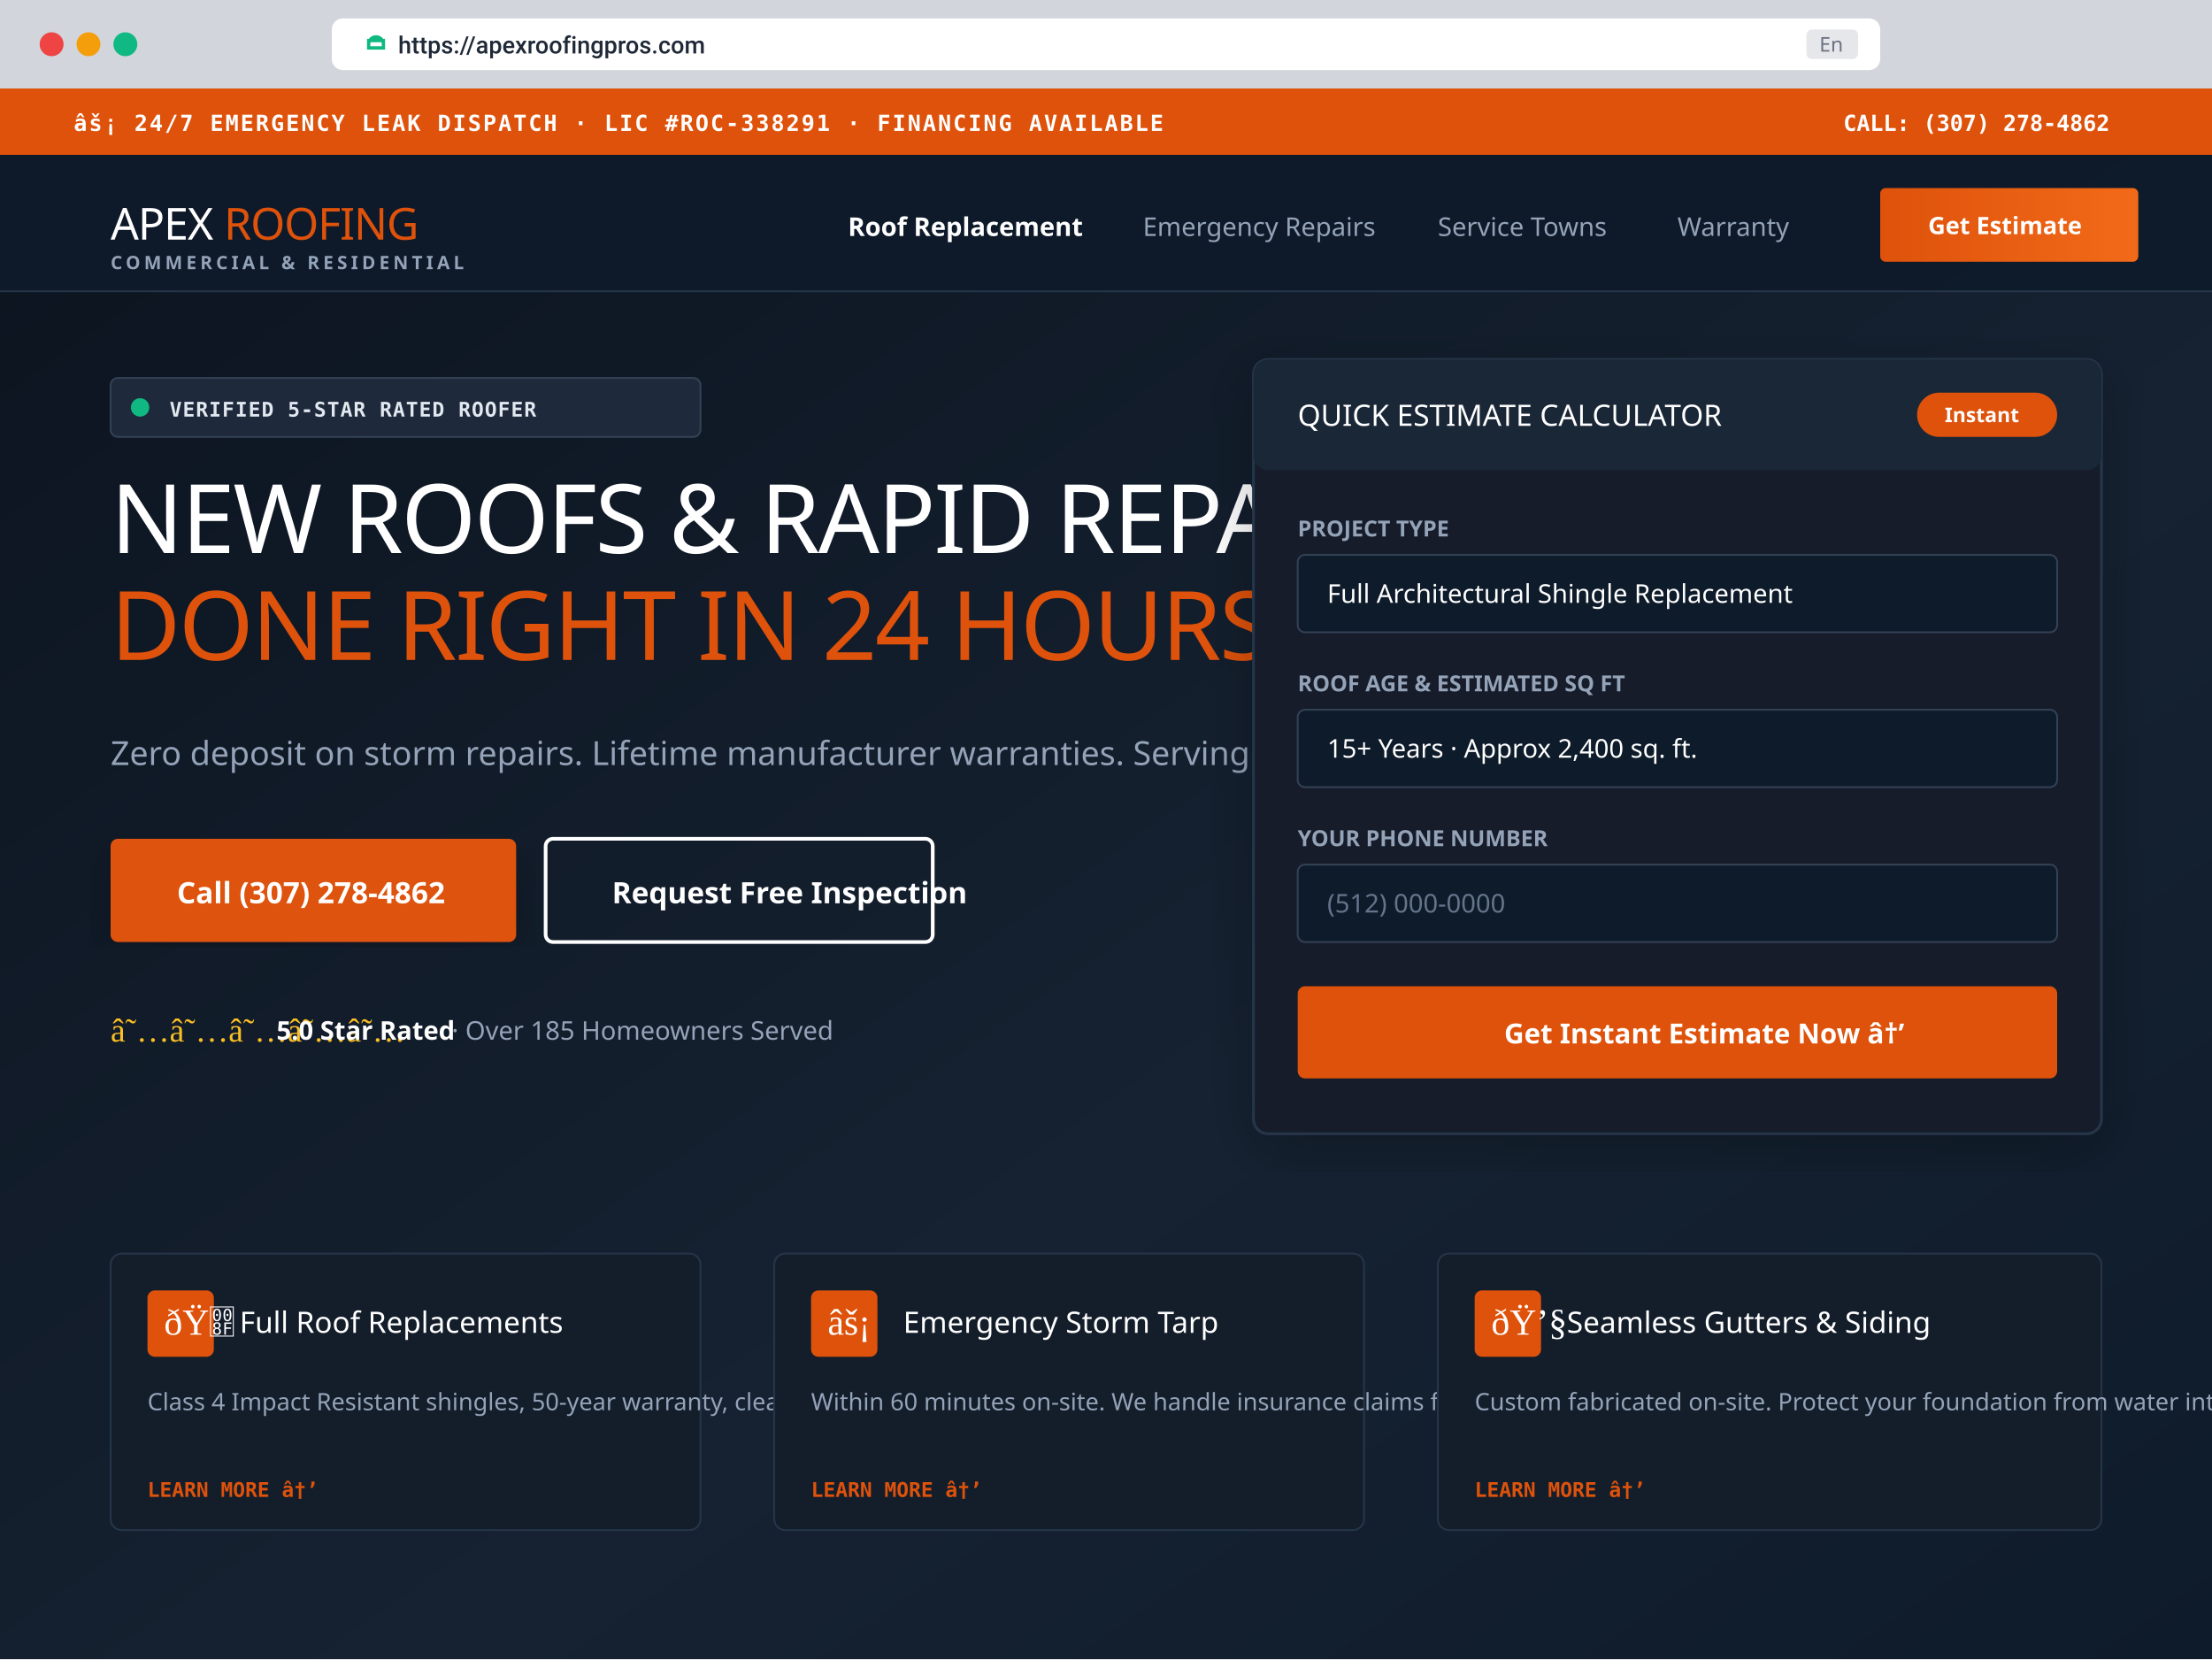
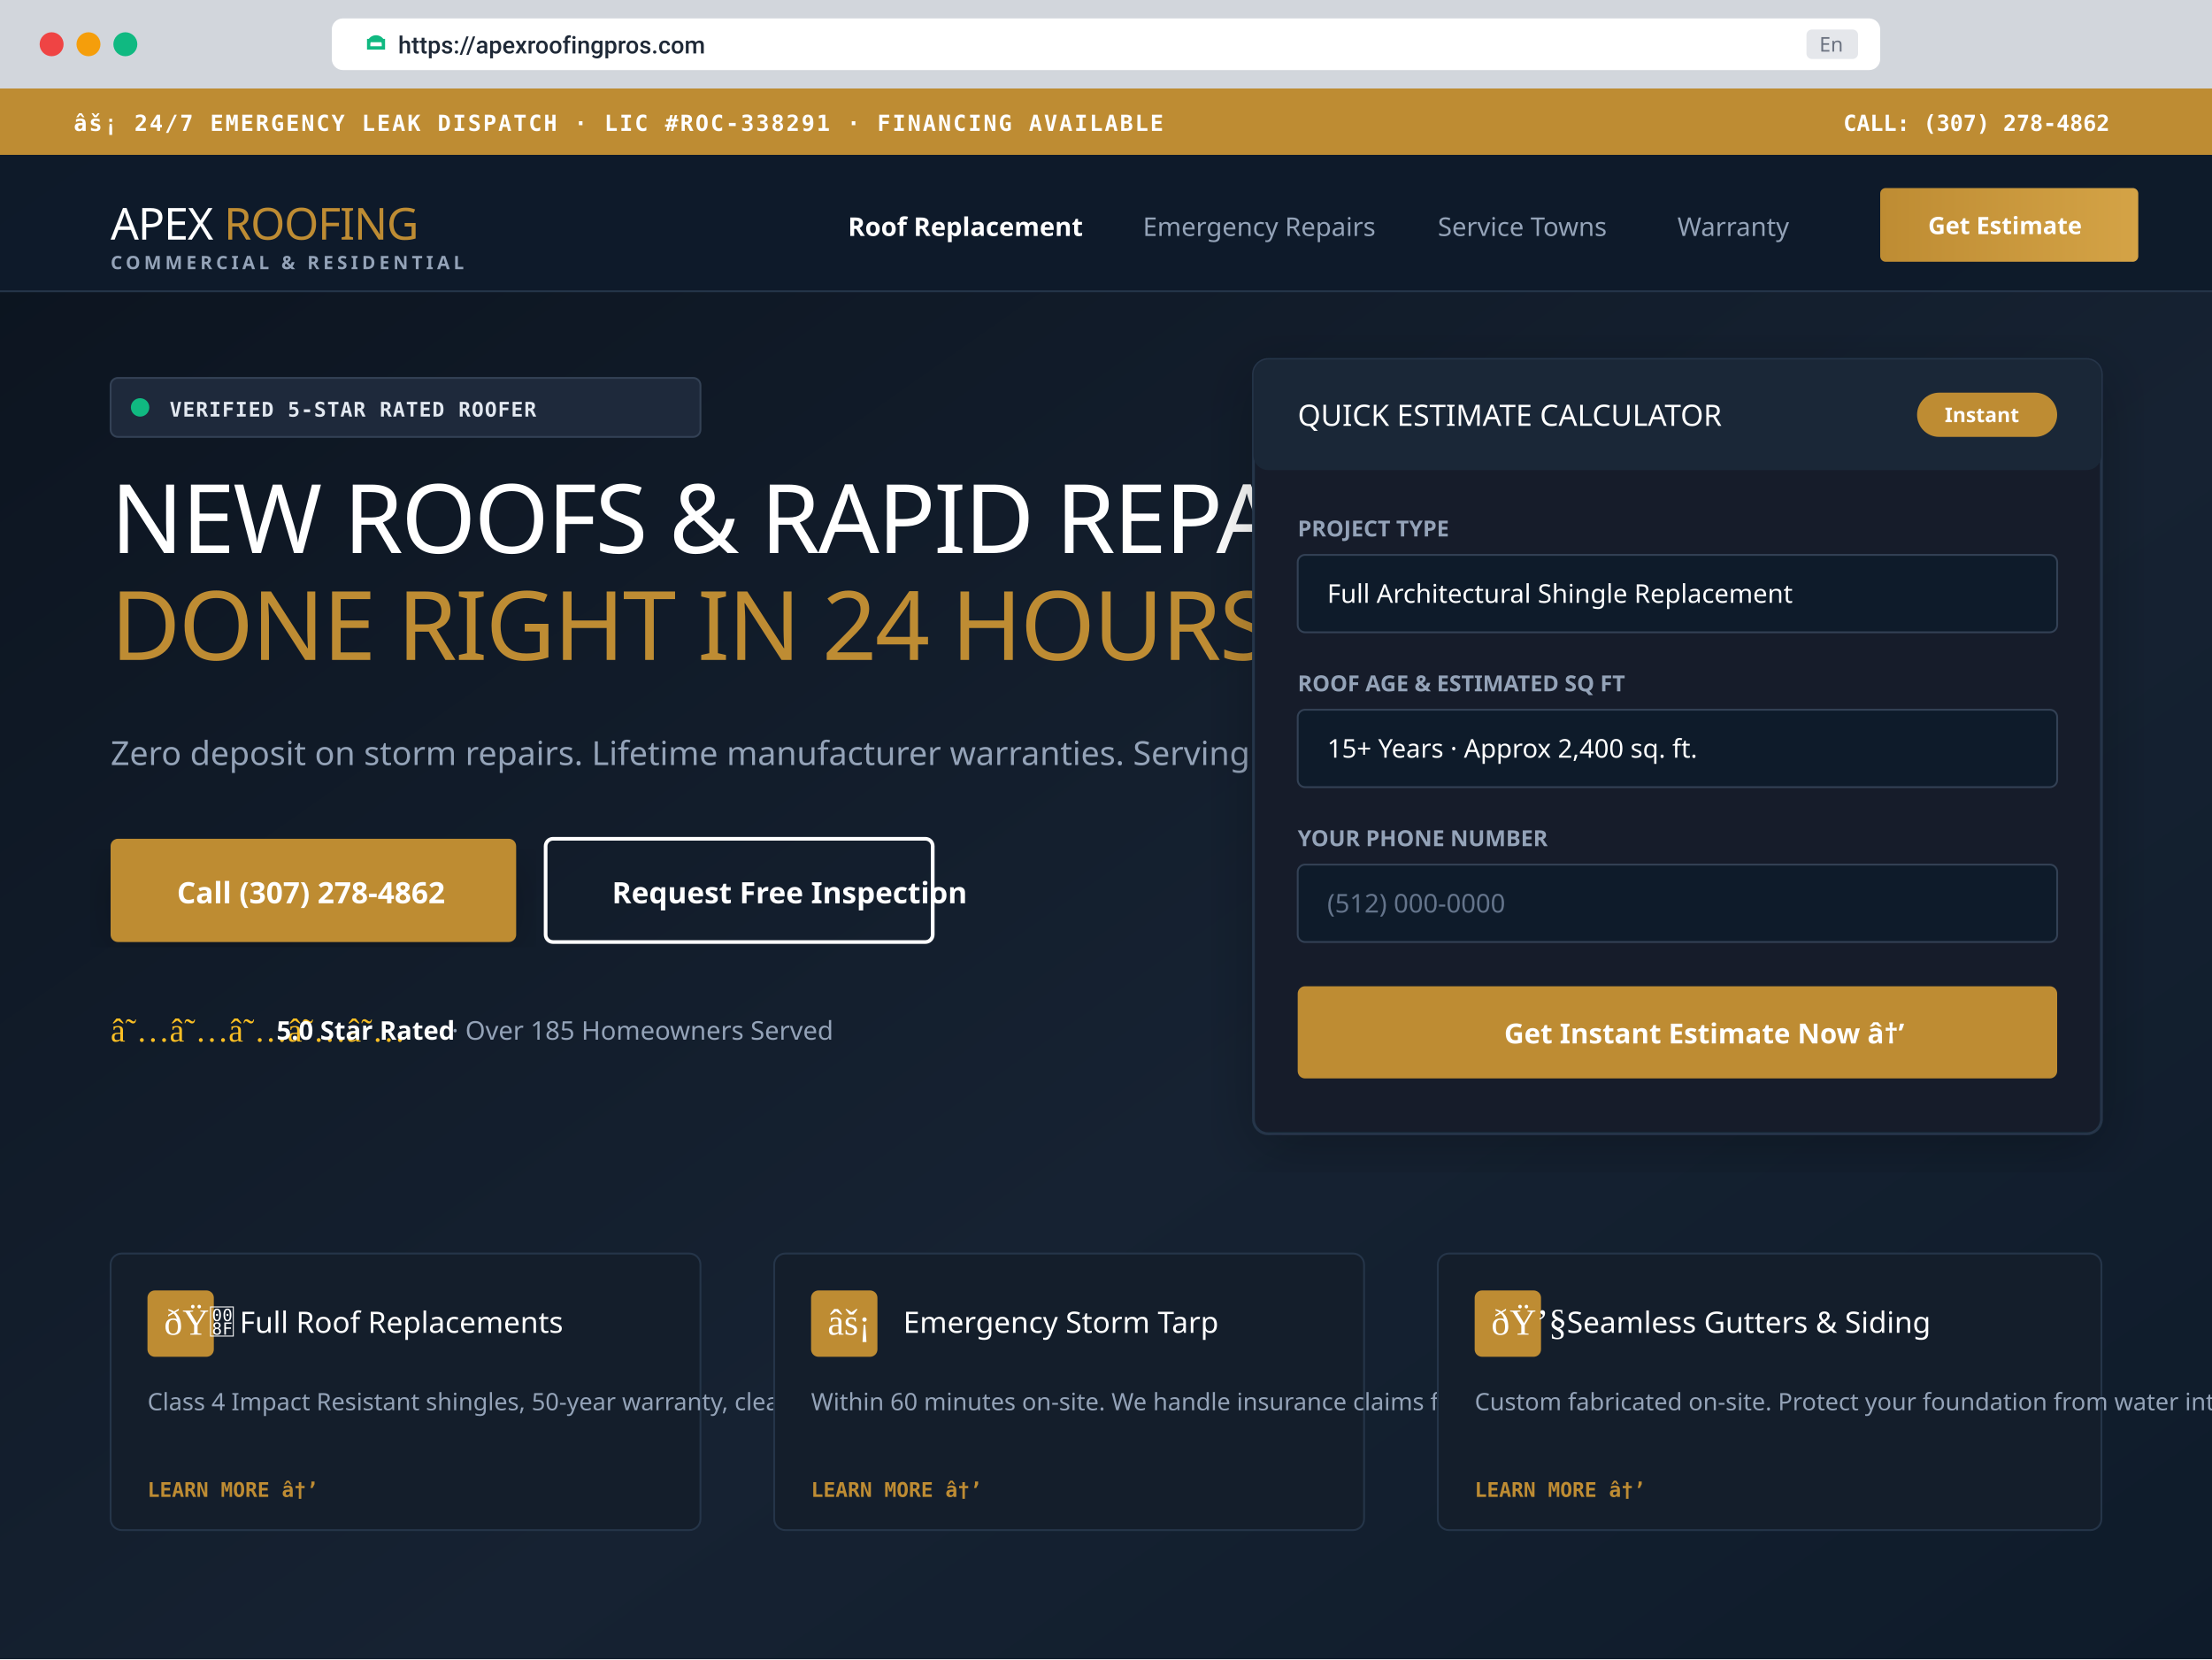
<svg xmlns="http://www.w3.org/2000/svg" viewBox="0 0 1200 900" width="1200" height="900">
  <defs>
    <linearGradient id="bgGrad" x1="0" y1="0" x2="1" y2="1">
      <stop offset="0%" stop-color="#0B131E" />
      <stop offset="60%" stop-color="#162232" />
      <stop offset="100%" stop-color="#0E1B2A" />
    </linearGradient>
    <linearGradient id="accentGrad" x1="0" y1="0" x2="1" y2="0">
-       <stop offset="0%" stop-color="#DE520B" />
-       <stop offset="100%" stop-color="#F26A19" />
+       <stop offset="0%" stop-color="#BE8C33" />
+       <stop offset="100%" stop-color="#D4A346" />
    </linearGradient>
    <filter id="shadow" x="-5%" y="-5%" width="110%" height="110%">
      <feDropShadow dx="0" dy="8" stdDeviation="16" flood-color="#000" flood-opacity="0.25" />
    </filter>
  </defs>
  <rect width="1200" height="900" fill="#E2E5E8" />
  <rect width="1200" height="48" fill="#D2D6DC" />
  <circle cx="28" cy="24" r="6.5" fill="#EF4444" />
  <circle cx="48" cy="24" r="6.5" fill="#F59E0B" />
  <circle cx="68" cy="24" r="6.5" fill="#10B981" />
  <rect x="180" y="10" width="840" height="28" rx="6" fill="#FFFFFF" />
  <path d="M200 24 A4 4 0 0 1 208 24 M204 20 L204 22 M200 22 L208 22 L208 26 L200 26 Z" stroke="#10B981" stroke-width="1.8" fill="none" />
  <text x="216" y="29" font-family="-apple-system, BlinkMacSystemFont, 'Segoe UI', Roboto, sans-serif" font-size="13" font-weight="500" fill="#1F2937">https://apexroofingpros.com</text>
  <rect x="980" y="16" width="28" height="16" rx="3" fill="#E5E7EB" />
  <text x="987" y="28" font-family="sans-serif" font-size="11" fill="#6B7280">En</text>
  <rect y="48" width="1200" height="852" fill="url(#bgGrad)" />
-   <rect y="48" width="1200" height="36" fill="#DE520B" />
+   <rect y="48" width="1200" height="36" fill="#BE8C33" />
  <text x="40" y="71" font-family="'Roboto Mono', monospace" font-size="12" font-weight="600" fill="#FFFFFF" letter-spacing="1">âš¡ 24/7 EMERGENCY LEAK DISPATCH · LIC #ROC-338291 · FINANCING AVAILABLE</text>
  <text x="1000" y="71" font-family="'Roboto Mono', monospace" font-size="12" font-weight="700" fill="#FFFFFF">CALL: (307) 278-4862</text>
  <rect y="84" width="1200" height="74" fill="#0E1B2A" fill-opacity="0.95" />
  <line x1="0" y1="158" x2="1200" y2="158" stroke="#253549" stroke-width="1" />
-   <text x="60" y="130" font-family="'Archivo Black', Impact, sans-serif" font-size="24" fill="#FFFFFF" letter-spacing="-0.5">APEX <tspan fill="#DE520B">ROOFING</tspan>
+   <text x="60" y="130" font-family="'Archivo Black', Impact, sans-serif" font-size="24" fill="#FFFFFF" letter-spacing="-0.5">APEX <tspan fill="#BE8C33">ROOFING</tspan>
  </text>
  <text x="60" y="146" font-family="sans-serif" font-size="10" font-weight="700" fill="#94A3B8" letter-spacing="2">COMMERCIAL &amp; RESIDENTIAL</text>
  <text x="460" y="128" font-family="sans-serif" font-size="14" font-weight="600" fill="#FFFFFF">Roof Replacement</text>
  <text x="620" y="128" font-family="sans-serif" font-size="14" font-weight="500" fill="#94A3B8">Emergency Repairs</text>
  <text x="780" y="128" font-family="sans-serif" font-size="14" font-weight="500" fill="#94A3B8">Service Towns</text>
  <text x="910" y="128" font-family="sans-serif" font-size="14" font-weight="500" fill="#94A3B8">Warranty</text>
  <rect x="1020" y="102" width="140" height="40" rx="3" fill="url(#accentGrad)" />
  <text x="1046" y="127" font-family="sans-serif" font-size="13" font-weight="700" fill="#FFFFFF">Get Estimate</text>
  <g transform="translate(60, 205)">
    <rect width="320" height="32" rx="4" fill="#1E293B" stroke="#334155" stroke-width="1" />
    <circle cx="16" cy="16" r="5" fill="#10B981" />
    <text x="32" y="21" font-family="'Roboto Mono', monospace" font-size="11" font-weight="600" fill="#E2E8F0" letter-spacing="0.5">VERIFIED 5-STAR RATED ROOFER</text>
  </g>
  <text x="60" y="300" font-family="'Archivo Black', Impact, sans-serif" font-size="52" fill="#FFFFFF" line-height="1.1" letter-spacing="-1">NEW ROOFS &amp; RAPID REPAIRS.</text>
-   <text x="60" y="358" font-family="'Archivo Black', Impact, sans-serif" font-size="52" fill="#DE520B" letter-spacing="-1">DONE RIGHT IN 24 HOURS.</text>
+   <text x="60" y="358" font-family="'Archivo Black', Impact, sans-serif" font-size="52" fill="#BE8C33" letter-spacing="-1">DONE RIGHT IN 24 HOURS.</text>
  <text x="60" y="415" font-family="sans-serif" font-size="18" fill="#94A3B8" font-weight="400">Zero deposit on storm repairs. Lifetime manufacturer warranties. Serving Austin &amp; surrounding 30 miles.</text>
-   <rect x="60" y="455" width="220" height="56" rx="4" fill="#DE520B" filter="url(#shadow)" />
+   <rect x="60" y="455" width="220" height="56" rx="4" fill="#BE8C33" filter="url(#shadow)" />
  <text x="96" y="490" font-family="sans-serif" font-size="16" font-weight="700" fill="#FFFFFF">Call (307) 278-4862</text>
  <rect x="296" y="455" width="210" height="56" rx="4" fill="none" stroke="#FFFFFF" stroke-width="2" />
  <text x="332" y="490" font-family="sans-serif" font-size="16" font-weight="700" fill="#FFFFFF">Request Free Inspection</text>
  <g transform="translate(60, 545)">
    <text x="0" y="20" font-size="18" fill="#FBBF24">â˜…â˜…â˜…â˜…â˜…</text>
    <text x="90" y="19" font-family="sans-serif" font-size="14" font-weight="700" fill="#FFFFFF">5.0 Star Rated</text>
    <text x="185" y="19" font-family="sans-serif" font-size="14" fill="#94A3B8">· Over 185 Homeowners Served</text>
  </g>
  <g transform="translate(680, 195)">
    <rect width="460" height="420" rx="8" fill="#141E2B" stroke="#253549" stroke-width="1.5" filter="url(#shadow)" />
    <rect width="460" height="60" rx="8" fill="#1A2737" />
    <text x="24" y="36" font-family="'Archivo Black', Impact, sans-serif" font-size="16" fill="#FFFFFF">QUICK ESTIMATE CALCULATOR</text>
-     <rect x="360" y="18" width="76" height="24" rx="12" fill="#DE520B" />
+     <rect x="360" y="18" width="76" height="24" rx="12" fill="#BE8C33" />
    <text x="375" y="34" font-family="sans-serif" font-size="11" font-weight="700" fill="#FFFFFF">Instant</text>
    <text x="24" y="96" font-family="sans-serif" font-size="12" font-weight="600" fill="#94A3B8">PROJECT TYPE</text>
    <rect x="24" y="106" width="412" height="42" rx="4" fill="#0E1B2A" stroke="#334155" />
    <text x="40" y="132" font-family="sans-serif" font-size="14" fill="#FFFFFF">Full Architectural Shingle Replacement</text>
    <text x="24" y="180" font-family="sans-serif" font-size="12" font-weight="600" fill="#94A3B8">ROOF AGE &amp; ESTIMATED SQ FT</text>
    <rect x="24" y="190" width="412" height="42" rx="4" fill="#0E1B2A" stroke="#334155" />
    <text x="40" y="216" font-family="sans-serif" font-size="14" fill="#FFFFFF">15+ Years · Approx 2,400 sq. ft.</text>
    <text x="24" y="264" font-family="sans-serif" font-size="12" font-weight="600" fill="#94A3B8">YOUR PHONE NUMBER</text>
    <rect x="24" y="274" width="412" height="42" rx="4" fill="#0E1B2A" stroke="#334155" />
    <text x="40" y="300" font-family="sans-serif" font-size="14" fill="#64748B">(512) 000-0000</text>
-     <rect x="24" y="340" width="412" height="50" rx="4" fill="#DE520B" />
+     <rect x="24" y="340" width="412" height="50" rx="4" fill="#BE8C33" />
    <text x="136" y="371" font-family="sans-serif" font-size="15" font-weight="700" fill="#FFFFFF">Get Instant Estimate Now â†’</text>
  </g>
  <g transform="translate(60, 680)">
    <rect width="320" height="150" rx="6" fill="#141E2B" stroke="#253549" stroke-width="1" />
-     <rect x="20" y="20" width="36" height="36" rx="4" fill="#DE520B" />
+     <rect x="20" y="20" width="36" height="36" rx="4" fill="#BE8C33" />
    <text x="29" y="44" font-size="20" fill="#FFFFFF">ðŸ </text>
    <text x="70" y="43" font-family="'Archivo Black', Impact, sans-serif" font-size="16" fill="#FFFFFF">Full Roof Replacements</text>
    <text x="20" y="85" font-family="sans-serif" font-size="13" fill="#94A3B8">Class 4 Impact Resistant shingles, 50-year warranty, clean site guarantee.</text>
-     <text x="20" y="132" font-family="'Roboto Mono', monospace" font-size="11" font-weight="600" fill="#DE520B">LEARN MORE â†’</text>
+     <text x="20" y="132" font-family="'Roboto Mono', monospace" font-size="11" font-weight="600" fill="#BE8C33">LEARN MORE â†’</text>
  </g>
  <g transform="translate(420, 680)">
    <rect width="320" height="150" rx="6" fill="#141E2B" stroke="#253549" stroke-width="1" />
-     <rect x="20" y="20" width="36" height="36" rx="4" fill="#DE520B" />
+     <rect x="20" y="20" width="36" height="36" rx="4" fill="#BE8C33" />
    <text x="29" y="44" font-size="20" fill="#FFFFFF">âš¡</text>
    <text x="70" y="43" font-family="'Archivo Black', Impact, sans-serif" font-size="16" fill="#FFFFFF">Emergency Storm Tarp</text>
    <text x="20" y="85" font-family="sans-serif" font-size="13" fill="#94A3B8">Within 60 minutes on-site. We handle insurance claims from start to finish.</text>
-     <text x="20" y="132" font-family="'Roboto Mono', monospace" font-size="11" font-weight="600" fill="#DE520B">LEARN MORE â†’</text>
+     <text x="20" y="132" font-family="'Roboto Mono', monospace" font-size="11" font-weight="600" fill="#BE8C33">LEARN MORE â†’</text>
  </g>
  <g transform="translate(780, 680)">
    <rect width="360" height="150" rx="6" fill="#141E2B" stroke="#253549" stroke-width="1" />
-     <rect x="20" y="20" width="36" height="36" rx="4" fill="#DE520B" />
+     <rect x="20" y="20" width="36" height="36" rx="4" fill="#BE8C33" />
    <text x="29" y="44" font-size="20" fill="#FFFFFF">ðŸ’§</text>
    <text x="70" y="43" font-family="'Archivo Black', Impact, sans-serif" font-size="16" fill="#FFFFFF">Seamless Gutters &amp; Siding</text>
    <text x="20" y="85" font-family="sans-serif" font-size="13" fill="#94A3B8">Custom fabricated on-site. Protect your foundation from water intrusion.</text>
-     <text x="20" y="132" font-family="'Roboto Mono', monospace" font-size="11" font-weight="600" fill="#DE520B">LEARN MORE â†’</text>
+     <text x="20" y="132" font-family="'Roboto Mono', monospace" font-size="11" font-weight="600" fill="#BE8C33">LEARN MORE â†’</text>
  </g>
</svg>
